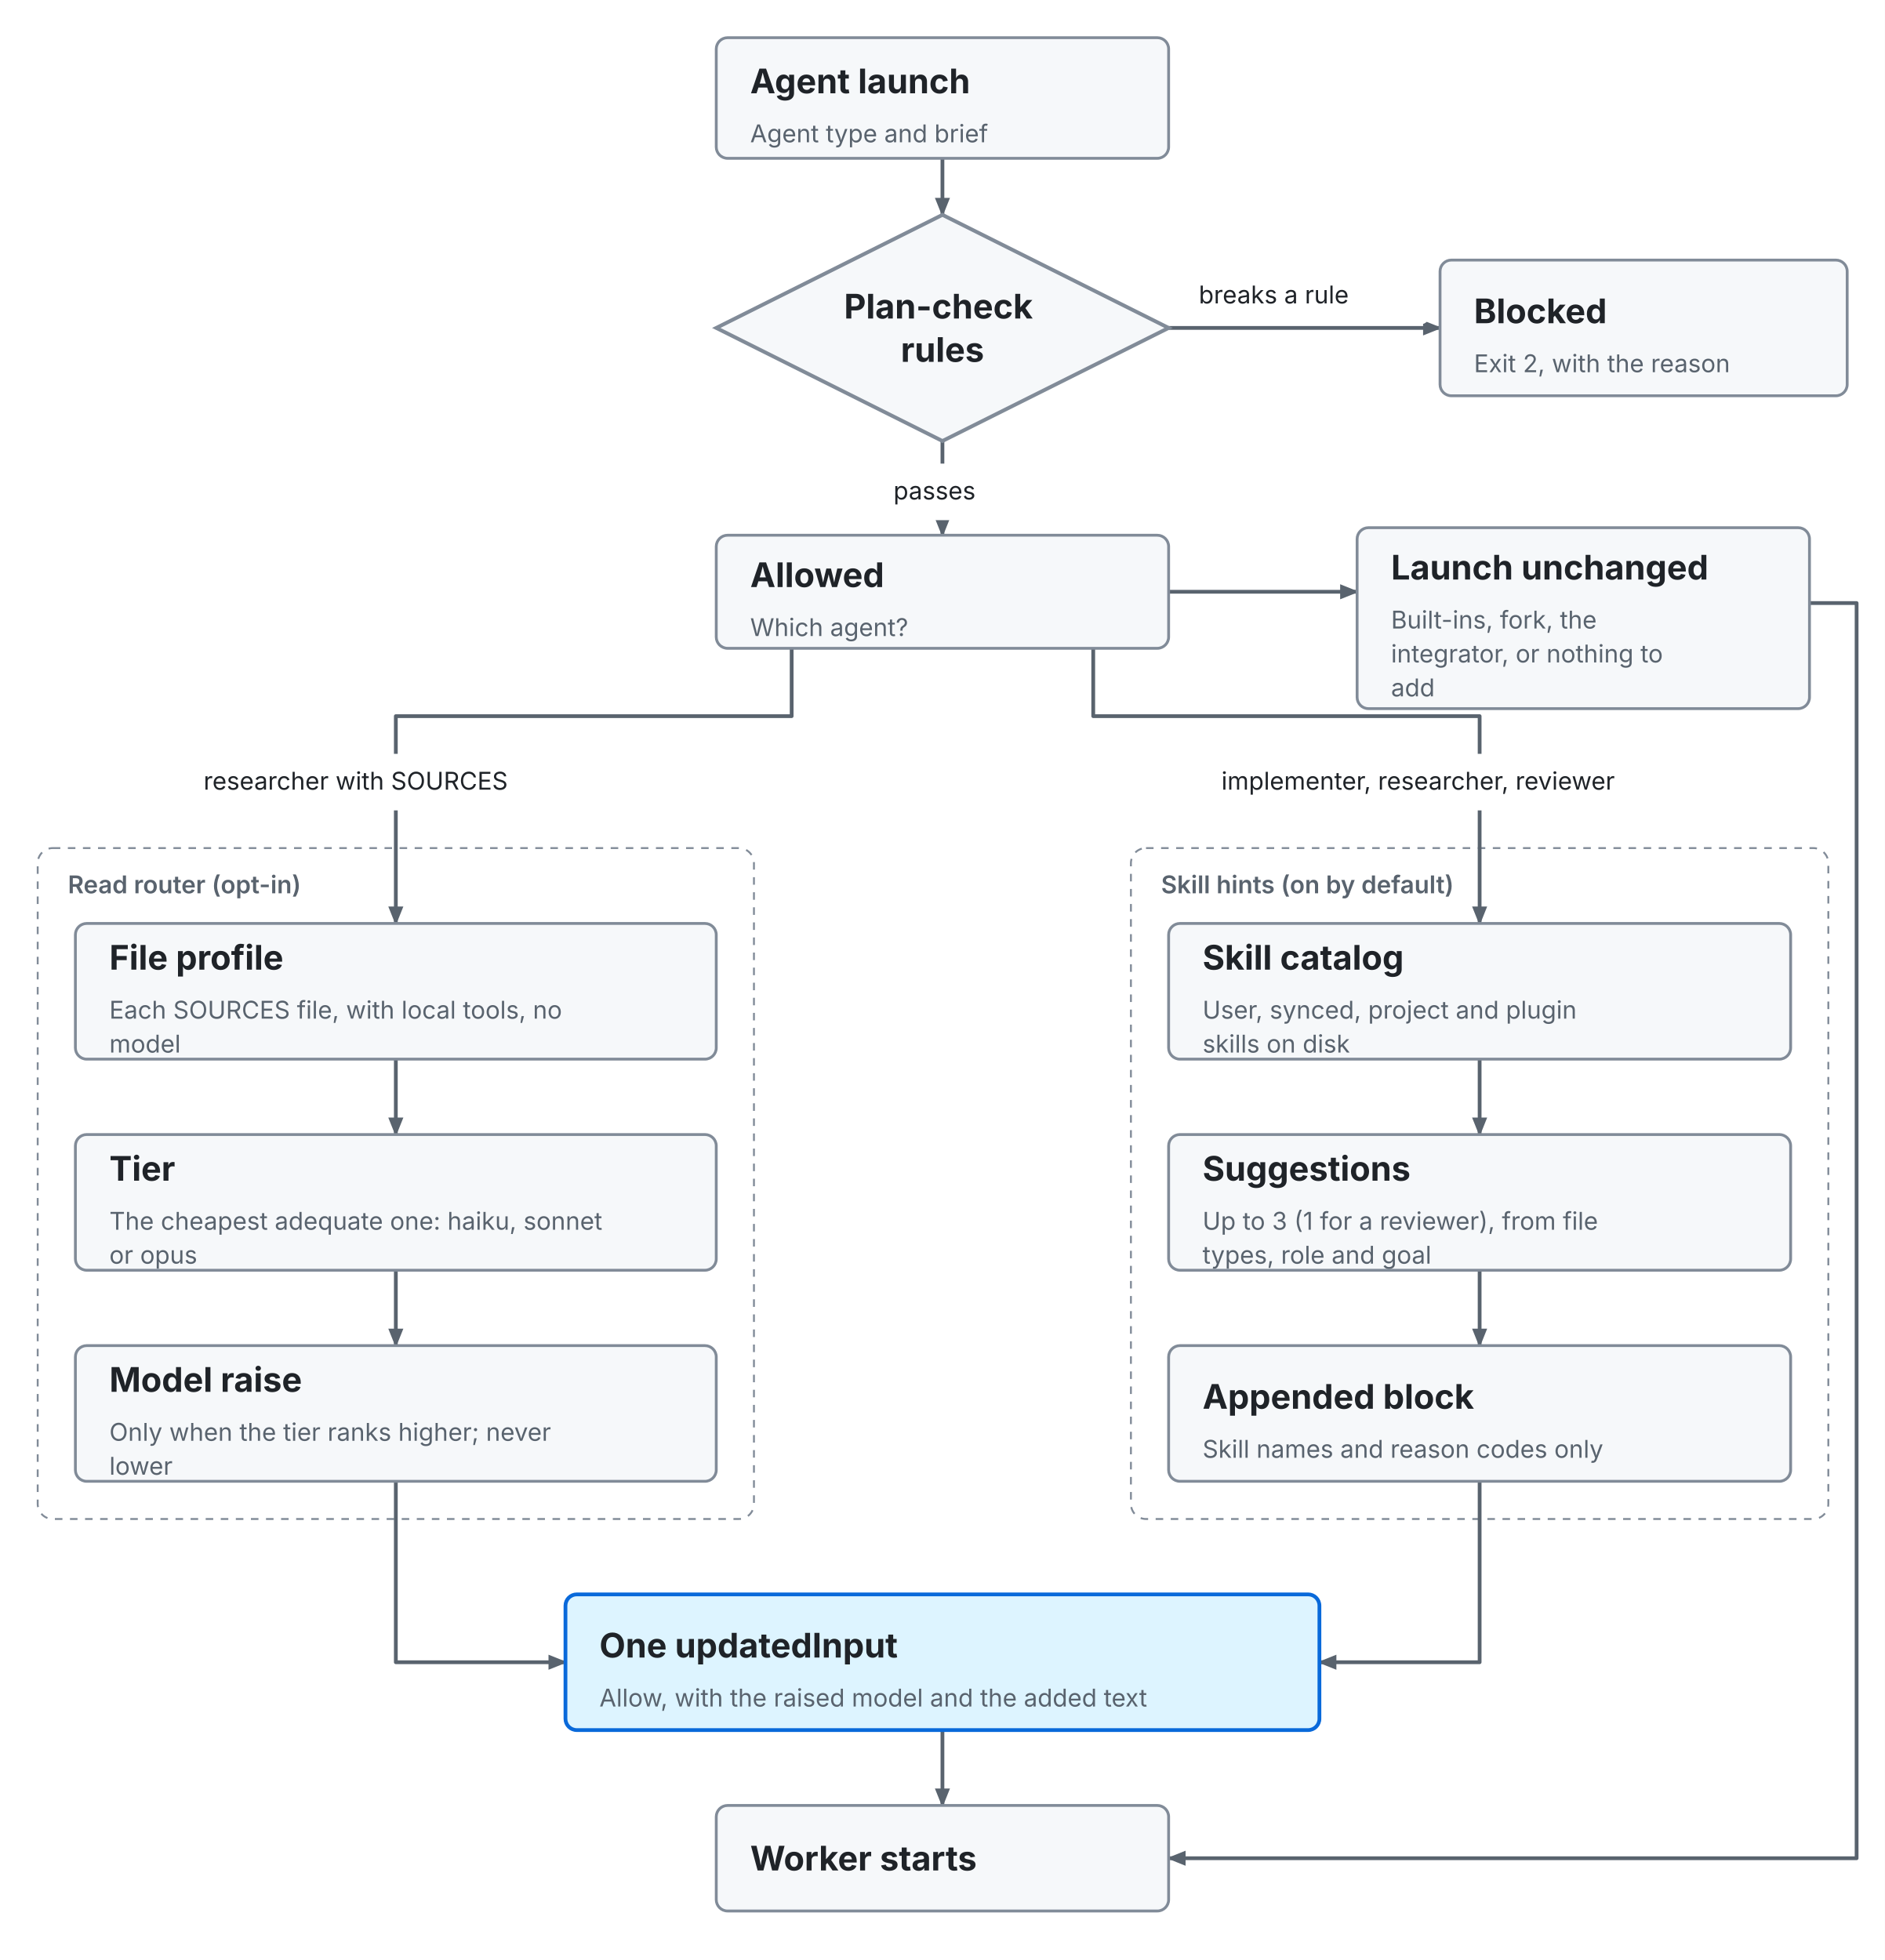
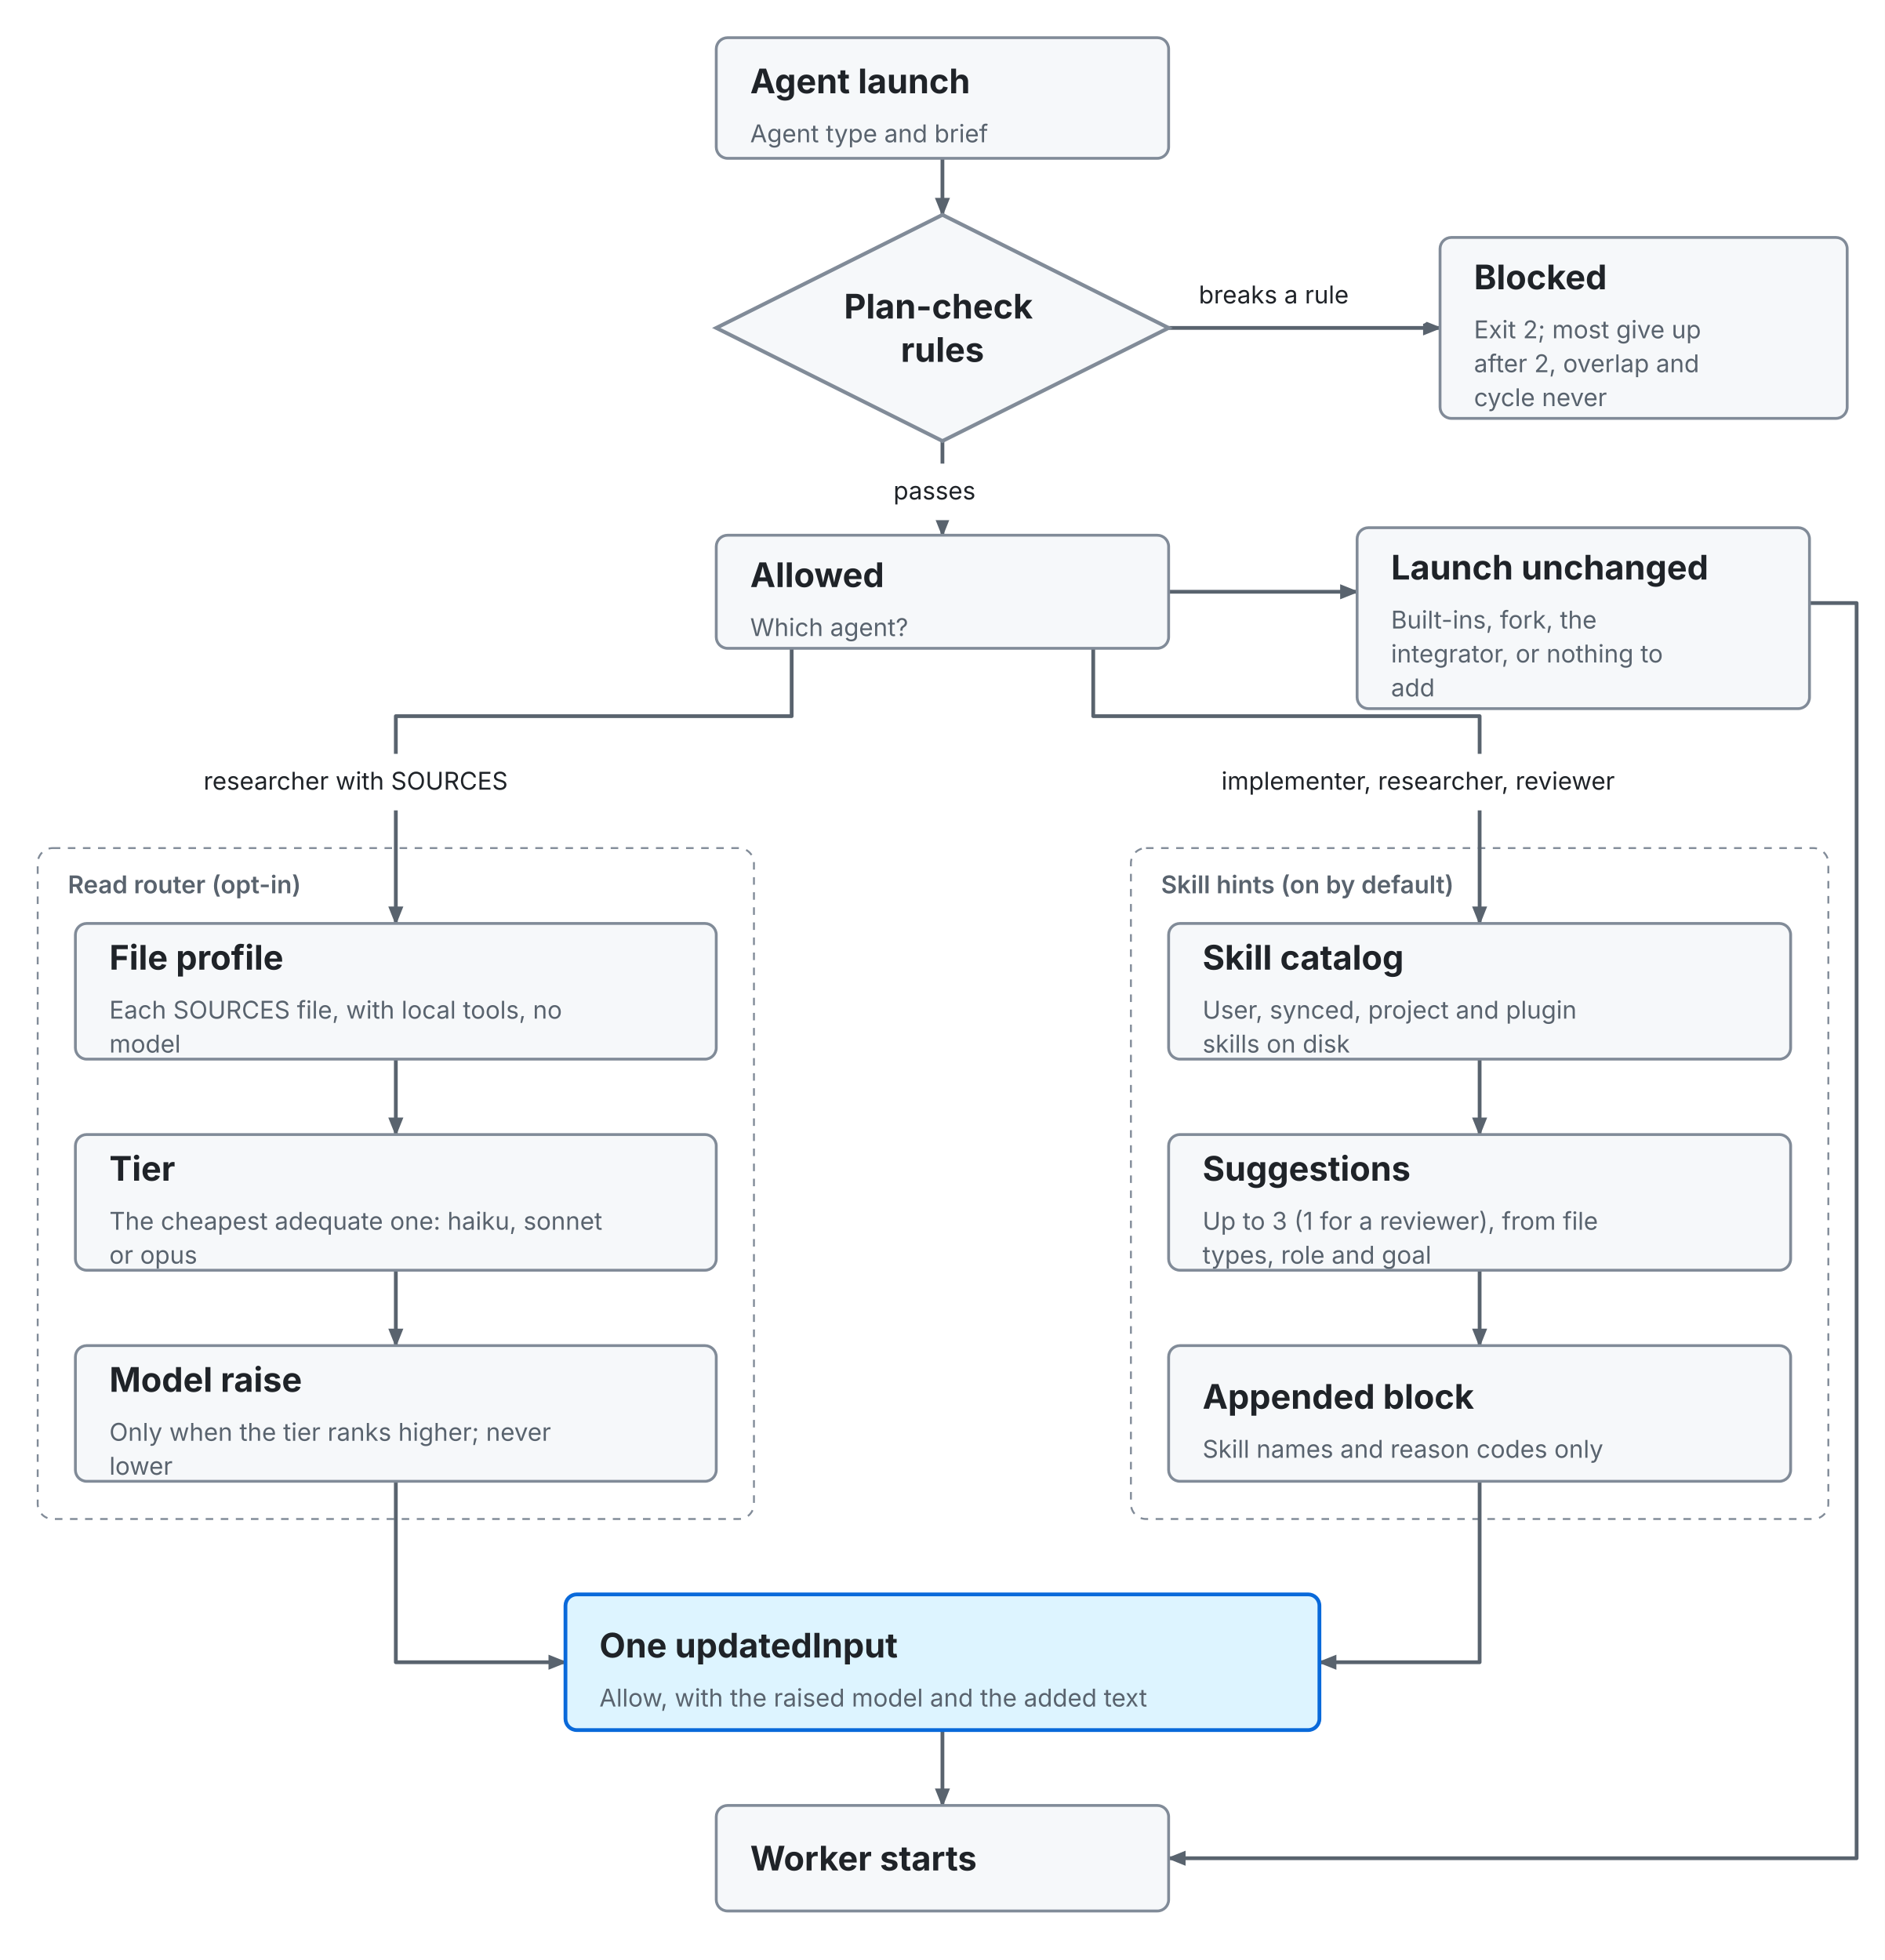
- <svg xmlns="http://www.w3.org/2000/svg" viewBox="0 0 1000 1040" width="1000" height="1040" role="img" aria-labelledby="dc-2462e67ad1-title dc-2462e67ad1-desc" font-family="system-ui, -apple-system, Segoe UI, sans-serif">
+ <svg xmlns="http://www.w3.org/2000/svg" viewBox="0 0 1000 1040" width="1000" height="1040" role="img" aria-labelledby="dc-cd1822dcac-title dc-cd1822dcac-desc" font-family="system-ui, -apple-system, Segoe UI, sans-serif">
  <defs>
-     <marker id="dc-2462e67ad1-arrow" markerWidth="10" markerHeight="8" refX="9" refY="4" orient="auto" markerUnits="userSpaceOnUse">
+     <marker id="dc-cd1822dcac-arrow" markerWidth="10" markerHeight="8" refX="9" refY="4" orient="auto" markerUnits="userSpaceOnUse">
      <path d="M0 0 L10 4 L0 8 Z" fill="#59636e" />
    </marker>
  </defs>
  <rect width="1000" height="1040" fill="#ffffff" aria-hidden="true" />
  <rect x="20" y="450" width="380" height="356" rx="8" fill="none" stroke="#818b98" stroke-dasharray="4 4" />
  <text x="36" y="474" font-size="13" font-weight="600" fill="#59636e" text-anchor="start">
    <tspan x="36" dy="0">Read router (opt-in)</tspan>
  </text>
  <rect x="600" y="450" width="370" height="356" rx="8" fill="none" stroke="#818b98" stroke-dasharray="4 4" />
  <text x="616" y="474" font-size="13" font-weight="600" fill="#59636e" text-anchor="start">
    <tspan x="616" dy="0">Skill hints (on by default)</tspan>
  </text>
-   <polyline data-edge="w-check" points="500,84 500,114" fill="none" stroke="#59636e" stroke-width="2" stroke-linejoin="round" marker-end="url(#dc-2462e67ad1-arrow)" />
-   <polyline data-edge="w-block" points="620,174 764,174" fill="none" stroke="#59636e" stroke-width="2" stroke-linejoin="round" marker-end="url(#dc-2462e67ad1-arrow)" />
-   <polyline data-edge="w-allow" points="500,234 500,284" fill="none" stroke="#59636e" stroke-width="2" stroke-linejoin="round" marker-end="url(#dc-2462e67ad1-arrow)" />
-   <polyline data-edge="w-unchanged" points="620,314 720,314" fill="none" stroke="#59636e" stroke-width="2" stroke-linejoin="round" marker-end="url(#dc-2462e67ad1-arrow)" />
-   <polyline data-edge="w-router" points="420,344 420,380 210,380 210,490" fill="none" stroke="#59636e" stroke-width="2" stroke-linejoin="round" marker-end="url(#dc-2462e67ad1-arrow)" />
-   <polyline data-edge="w-hints" points="580,344 580,380 785,380 785,490" fill="none" stroke="#59636e" stroke-width="2" stroke-linejoin="round" marker-end="url(#dc-2462e67ad1-arrow)" />
-   <polyline data-edge="w-tier" points="210,562 210,602" fill="none" stroke="#59636e" stroke-width="2" stroke-linejoin="round" marker-end="url(#dc-2462e67ad1-arrow)" />
-   <polyline data-edge="w-raise" points="210,674 210,714" fill="none" stroke="#59636e" stroke-width="2" stroke-linejoin="round" marker-end="url(#dc-2462e67ad1-arrow)" />
-   <polyline data-edge="w-pick" points="785,562 785,602" fill="none" stroke="#59636e" stroke-width="2" stroke-linejoin="round" marker-end="url(#dc-2462e67ad1-arrow)" />
-   <polyline data-edge="w-append" points="785,674 785,714" fill="none" stroke="#59636e" stroke-width="2" stroke-linejoin="round" marker-end="url(#dc-2462e67ad1-arrow)" />
-   <polyline data-edge="w-merge-router" points="210,786 210,882 300,882" fill="none" stroke="#59636e" stroke-width="2" stroke-linejoin="round" marker-end="url(#dc-2462e67ad1-arrow)" />
-   <polyline data-edge="w-merge-hints" points="785,786 785,882 700,882" fill="none" stroke="#59636e" stroke-width="2" stroke-linejoin="round" marker-end="url(#dc-2462e67ad1-arrow)" />
-   <polyline data-edge="w-start" points="500,918 500,958" fill="none" stroke="#59636e" stroke-width="2" stroke-linejoin="round" marker-end="url(#dc-2462e67ad1-arrow)" />
-   <polyline data-edge="w-start-plain" points="960,320 985,320 985,986 620,986" fill="none" stroke="#59636e" stroke-width="2" stroke-linejoin="round" marker-end="url(#dc-2462e67ad1-arrow)" />
-   <g id="dc-2462e67ad1-node-launch" data-node="launch" data-x="380" data-y="20" data-w="240" data-h="64">
+   <polyline data-edge="w-check" points="500,84 500,114" fill="none" stroke="#59636e" stroke-width="2" stroke-linejoin="round" marker-end="url(#dc-cd1822dcac-arrow)" />
+   <polyline data-edge="w-block" points="620,174 764,174" fill="none" stroke="#59636e" stroke-width="2" stroke-linejoin="round" marker-end="url(#dc-cd1822dcac-arrow)" />
+   <polyline data-edge="w-allow" points="500,234 500,284" fill="none" stroke="#59636e" stroke-width="2" stroke-linejoin="round" marker-end="url(#dc-cd1822dcac-arrow)" />
+   <polyline data-edge="w-unchanged" points="620,314 720,314" fill="none" stroke="#59636e" stroke-width="2" stroke-linejoin="round" marker-end="url(#dc-cd1822dcac-arrow)" />
+   <polyline data-edge="w-router" points="420,344 420,380 210,380 210,490" fill="none" stroke="#59636e" stroke-width="2" stroke-linejoin="round" marker-end="url(#dc-cd1822dcac-arrow)" />
+   <polyline data-edge="w-hints" points="580,344 580,380 785,380 785,490" fill="none" stroke="#59636e" stroke-width="2" stroke-linejoin="round" marker-end="url(#dc-cd1822dcac-arrow)" />
+   <polyline data-edge="w-tier" points="210,562 210,602" fill="none" stroke="#59636e" stroke-width="2" stroke-linejoin="round" marker-end="url(#dc-cd1822dcac-arrow)" />
+   <polyline data-edge="w-raise" points="210,674 210,714" fill="none" stroke="#59636e" stroke-width="2" stroke-linejoin="round" marker-end="url(#dc-cd1822dcac-arrow)" />
+   <polyline data-edge="w-pick" points="785,562 785,602" fill="none" stroke="#59636e" stroke-width="2" stroke-linejoin="round" marker-end="url(#dc-cd1822dcac-arrow)" />
+   <polyline data-edge="w-append" points="785,674 785,714" fill="none" stroke="#59636e" stroke-width="2" stroke-linejoin="round" marker-end="url(#dc-cd1822dcac-arrow)" />
+   <polyline data-edge="w-merge-router" points="210,786 210,882 300,882" fill="none" stroke="#59636e" stroke-width="2" stroke-linejoin="round" marker-end="url(#dc-cd1822dcac-arrow)" />
+   <polyline data-edge="w-merge-hints" points="785,786 785,882 700,882" fill="none" stroke="#59636e" stroke-width="2" stroke-linejoin="round" marker-end="url(#dc-cd1822dcac-arrow)" />
+   <polyline data-edge="w-start" points="500,918 500,958" fill="none" stroke="#59636e" stroke-width="2" stroke-linejoin="round" marker-end="url(#dc-cd1822dcac-arrow)" />
+   <polyline data-edge="w-start-plain" points="960,320 985,320 985,986 620,986" fill="none" stroke="#59636e" stroke-width="2" stroke-linejoin="round" marker-end="url(#dc-cd1822dcac-arrow)" />
+   <g id="dc-cd1822dcac-node-launch" data-node="launch" data-x="380" data-y="20" data-w="240" data-h="64">
    <rect x="380" y="20" width="240" height="64" rx="6" fill="#f6f8fa" stroke="#818b98" stroke-width="1.5" />
    <text x="398" y="49.5" font-size="18" font-weight="650" fill="#1f2328" text-anchor="start" data-node-text="launch">
      <tspan x="398" dy="0">Agent launch</tspan>
    </text>
    <text x="398" y="75.5" font-size="13" font-weight="400" fill="#59636e" text-anchor="start" data-node-text="launch">
      <tspan x="398" dy="0">Agent type and brief</tspan>
    </text>
  </g>
-   <g id="dc-2462e67ad1-node-rules" data-node="rules" data-x="380" data-y="114" data-w="240" data-h="120">
+   <g id="dc-cd1822dcac-node-rules" data-node="rules" data-x="380" data-y="114" data-w="240" data-h="120">
    <polygon points="500.0,114 620,174.0 500.0,234 380,174.0" fill="#f6f8fa" stroke="#818b98" stroke-width="2" />
    <text x="500.0" y="169.0" font-size="18" font-weight="650" fill="#1f2328" text-anchor="middle" data-node-text="rules">
      <tspan x="500.0" dy="0">Plan-check</tspan>
      <tspan x="500.0" dy="23">rules</tspan>
    </text>
  </g>
-   <g id="dc-2462e67ad1-node-blocked" data-node="blocked" data-x="764" data-y="138" data-w="216" data-h="72">
-     <rect x="764" y="138" width="216" height="72" rx="6" fill="#f6f8fa" stroke="#818b98" stroke-width="1.5" />
-     <text x="782" y="171.5" font-size="18" font-weight="650" fill="#1f2328" text-anchor="start" data-node-text="blocked">
+   <g id="dc-cd1822dcac-node-blocked" data-node="blocked" data-x="764" data-y="126" data-w="216" data-h="96">
+     <rect x="764" y="126" width="216" height="96" rx="6" fill="#f6f8fa" stroke="#818b98" stroke-width="1.5" />
+     <text x="782" y="153.5" font-size="18" font-weight="650" fill="#1f2328" text-anchor="start" data-node-text="blocked">
      <tspan x="782" dy="0">Blocked</tspan>
    </text>
-     <text x="782" y="197.5" font-size="13" font-weight="400" fill="#59636e" text-anchor="start" data-node-text="blocked">
-       <tspan x="782" dy="0">Exit 2, with the reason</tspan>
+     <text x="782" y="179.5" font-size="13" font-weight="400" fill="#59636e" text-anchor="start" data-node-text="blocked">
+       <tspan x="782" dy="0">Exit 2; most give up</tspan>
+       <tspan x="782" dy="18">after 2, overlap and</tspan>
+       <tspan x="782" dy="18">cycle never</tspan>
    </text>
  </g>
-   <g id="dc-2462e67ad1-node-allowed" data-node="allowed" data-x="380" data-y="284" data-w="240" data-h="60">
+   <g id="dc-cd1822dcac-node-allowed" data-node="allowed" data-x="380" data-y="284" data-w="240" data-h="60">
    <rect x="380" y="284" width="240" height="60" rx="6" fill="#f6f8fa" stroke="#818b98" stroke-width="1.5" />
    <text x="398" y="311.5" font-size="18" font-weight="650" fill="#1f2328" text-anchor="start" data-node-text="allowed">
      <tspan x="398" dy="0">Allowed</tspan>
    </text>
    <text x="398" y="337.5" font-size="13" font-weight="400" fill="#59636e" text-anchor="start" data-node-text="allowed">
      <tspan x="398" dy="0">Which agent?</tspan>
    </text>
  </g>
-   <g id="dc-2462e67ad1-node-unchanged" data-node="unchanged" data-x="720" data-y="280" data-w="240" data-h="96">
+   <g id="dc-cd1822dcac-node-unchanged" data-node="unchanged" data-x="720" data-y="280" data-w="240" data-h="96">
    <rect x="720" y="280" width="240" height="96" rx="6" fill="#f6f8fa" stroke="#818b98" stroke-width="1.5" />
    <text x="738" y="307.5" font-size="18" font-weight="650" fill="#1f2328" text-anchor="start" data-node-text="unchanged">
      <tspan x="738" dy="0">Launch unchanged</tspan>
    </text>
    <text x="738" y="333.5" font-size="13" font-weight="400" fill="#59636e" text-anchor="start" data-node-text="unchanged">
      <tspan x="738" dy="0">Built-ins, fork, the</tspan>
      <tspan x="738" dy="18">integrator, or nothing to</tspan>
      <tspan x="738" dy="18">add</tspan>
    </text>
  </g>
-   <g id="dc-2462e67ad1-node-profile" data-node="profile" data-x="40" data-y="490" data-w="340" data-h="72">
+   <g id="dc-cd1822dcac-node-profile" data-node="profile" data-x="40" data-y="490" data-w="340" data-h="72">
    <rect x="40" y="490" width="340" height="72" rx="6" fill="#f6f8fa" stroke="#818b98" stroke-width="1.5" />
    <text x="58" y="514.5" font-size="18" font-weight="650" fill="#1f2328" text-anchor="start" data-node-text="profile">
      <tspan x="58" dy="0">File profile</tspan>
    </text>
    <text x="58" y="540.5" font-size="13" font-weight="400" fill="#59636e" text-anchor="start" data-node-text="profile">
      <tspan x="58" dy="0">Each SOURCES file, with local tools, no</tspan>
      <tspan x="58" dy="18">model</tspan>
    </text>
  </g>
-   <g id="dc-2462e67ad1-node-tier" data-node="tier" data-x="40" data-y="602" data-w="340" data-h="72">
+   <g id="dc-cd1822dcac-node-tier" data-node="tier" data-x="40" data-y="602" data-w="340" data-h="72">
    <rect x="40" y="602" width="340" height="72" rx="6" fill="#f6f8fa" stroke="#818b98" stroke-width="1.5" />
    <text x="58" y="626.5" font-size="18" font-weight="650" fill="#1f2328" text-anchor="start" data-node-text="tier">
      <tspan x="58" dy="0">Tier</tspan>
    </text>
    <text x="58" y="652.5" font-size="13" font-weight="400" fill="#59636e" text-anchor="start" data-node-text="tier">
      <tspan x="58" dy="0">The cheapest adequate one: haiku, sonnet</tspan>
      <tspan x="58" dy="18">or opus</tspan>
    </text>
  </g>
-   <g id="dc-2462e67ad1-node-raise" data-node="raise" data-x="40" data-y="714" data-w="340" data-h="72">
+   <g id="dc-cd1822dcac-node-raise" data-node="raise" data-x="40" data-y="714" data-w="340" data-h="72">
    <rect x="40" y="714" width="340" height="72" rx="6" fill="#f6f8fa" stroke="#818b98" stroke-width="1.5" />
    <text x="58" y="738.5" font-size="18" font-weight="650" fill="#1f2328" text-anchor="start" data-node-text="raise">
      <tspan x="58" dy="0">Model raise</tspan>
    </text>
    <text x="58" y="764.5" font-size="13" font-weight="400" fill="#59636e" text-anchor="start" data-node-text="raise">
      <tspan x="58" dy="0">Only when the tier ranks higher; never</tspan>
      <tspan x="58" dy="18">lower</tspan>
    </text>
  </g>
-   <g id="dc-2462e67ad1-node-catalog" data-node="catalog" data-x="620" data-y="490" data-w="330" data-h="72">
+   <g id="dc-cd1822dcac-node-catalog" data-node="catalog" data-x="620" data-y="490" data-w="330" data-h="72">
    <rect x="620" y="490" width="330" height="72" rx="6" fill="#f6f8fa" stroke="#818b98" stroke-width="1.5" />
    <text x="638" y="514.5" font-size="18" font-weight="650" fill="#1f2328" text-anchor="start" data-node-text="catalog">
      <tspan x="638" dy="0">Skill catalog</tspan>
    </text>
    <text x="638" y="540.5" font-size="13" font-weight="400" fill="#59636e" text-anchor="start" data-node-text="catalog">
      <tspan x="638" dy="0">User, synced, project and plugin</tspan>
      <tspan x="638" dy="18">skills on disk</tspan>
    </text>
  </g>
-   <g id="dc-2462e67ad1-node-pick" data-node="pick" data-x="620" data-y="602" data-w="330" data-h="72">
+   <g id="dc-cd1822dcac-node-pick" data-node="pick" data-x="620" data-y="602" data-w="330" data-h="72">
    <rect x="620" y="602" width="330" height="72" rx="6" fill="#f6f8fa" stroke="#818b98" stroke-width="1.5" />
    <text x="638" y="626.5" font-size="18" font-weight="650" fill="#1f2328" text-anchor="start" data-node-text="pick">
      <tspan x="638" dy="0">Suggestions</tspan>
    </text>
    <text x="638" y="652.5" font-size="13" font-weight="400" fill="#59636e" text-anchor="start" data-node-text="pick">
      <tspan x="638" dy="0">Up to 3 (1 for a reviewer), from file</tspan>
      <tspan x="638" dy="18">types, role and goal</tspan>
    </text>
  </g>
-   <g id="dc-2462e67ad1-node-block" data-node="block" data-x="620" data-y="714" data-w="330" data-h="72">
+   <g id="dc-cd1822dcac-node-block" data-node="block" data-x="620" data-y="714" data-w="330" data-h="72">
    <rect x="620" y="714" width="330" height="72" rx="6" fill="#f6f8fa" stroke="#818b98" stroke-width="1.5" />
    <text x="638" y="747.5" font-size="18" font-weight="650" fill="#1f2328" text-anchor="start" data-node-text="block">
      <tspan x="638" dy="0">Appended block</tspan>
    </text>
    <text x="638" y="773.5" font-size="13" font-weight="400" fill="#59636e" text-anchor="start" data-node-text="block">
      <tspan x="638" dy="0">Skill names and reason codes only</tspan>
    </text>
  </g>
-   <g id="dc-2462e67ad1-node-update" data-node="update" data-x="300" data-y="846" data-w="400" data-h="72">
+   <g id="dc-cd1822dcac-node-update" data-node="update" data-x="300" data-y="846" data-w="400" data-h="72">
    <rect x="300" y="846" width="400" height="72" rx="6" fill="#ddf4ff" stroke="#0969da" stroke-width="2" />
    <text x="318" y="879.5" font-size="18" font-weight="650" fill="#1f2328" text-anchor="start" data-node-text="update">
      <tspan x="318" dy="0">One updatedInput</tspan>
    </text>
    <text x="318" y="905.5" font-size="13" font-weight="400" fill="#59636e" text-anchor="start" data-node-text="update">
      <tspan x="318" dy="0">Allow, with the raised model and the added text</tspan>
    </text>
  </g>
-   <g id="dc-2462e67ad1-node-worker" data-node="worker" data-x="380" data-y="958" data-w="240" data-h="56">
+   <g id="dc-cd1822dcac-node-worker" data-node="worker" data-x="380" data-y="958" data-w="240" data-h="56">
    <rect x="380" y="958" width="240" height="56" rx="6" fill="#f6f8fa" stroke="#818b98" stroke-width="1.5" />
    <text x="398" y="992.5" font-size="18" font-weight="650" fill="#1f2328" text-anchor="start" data-node-text="worker">
      <tspan x="398" dy="0">Worker starts</tspan>
    </text>
  </g>
  <g data-label="w-block" data-x="628" data-y="142" data-w="130" data-h="30">
    <rect x="628" y="142" width="130" height="30" rx="4" fill="#ffffff" />
    <text x="636" y="161" font-size="13" font-weight="400" fill="#1f2328" text-anchor="start">
      <tspan x="636" dy="0">breaks a rule</tspan>
    </text>
  </g>
  <g data-label="w-allow" data-x="466" data-y="246" data-w="68" data-h="30">
    <rect x="466" y="246" width="68" height="30" rx="4" fill="#ffffff" />
    <text x="474" y="265" font-size="13" font-weight="400" fill="#1f2328" text-anchor="start">
      <tspan x="474" dy="0">passes</tspan>
    </text>
  </g>
  <g data-label="w-router" data-x="100" data-y="400" data-w="230" data-h="30">
    <rect x="100" y="400" width="230" height="30" rx="4" fill="#ffffff" />
    <text x="108" y="419" font-size="13" font-weight="400" fill="#1f2328" text-anchor="start">
      <tspan x="108" dy="0">researcher with SOURCES</tspan>
    </text>
  </g>
  <g data-label="w-hints" data-x="640" data-y="400" data-w="300" data-h="30">
    <rect x="640" y="400" width="300" height="30" rx="4" fill="#ffffff" />
    <text x="648" y="419" font-size="13" font-weight="400" fill="#1f2328" text-anchor="start">
      <tspan x="648" dy="0">implementer, researcher, reviewer</tspan>
    </text>
  </g>
</svg>
